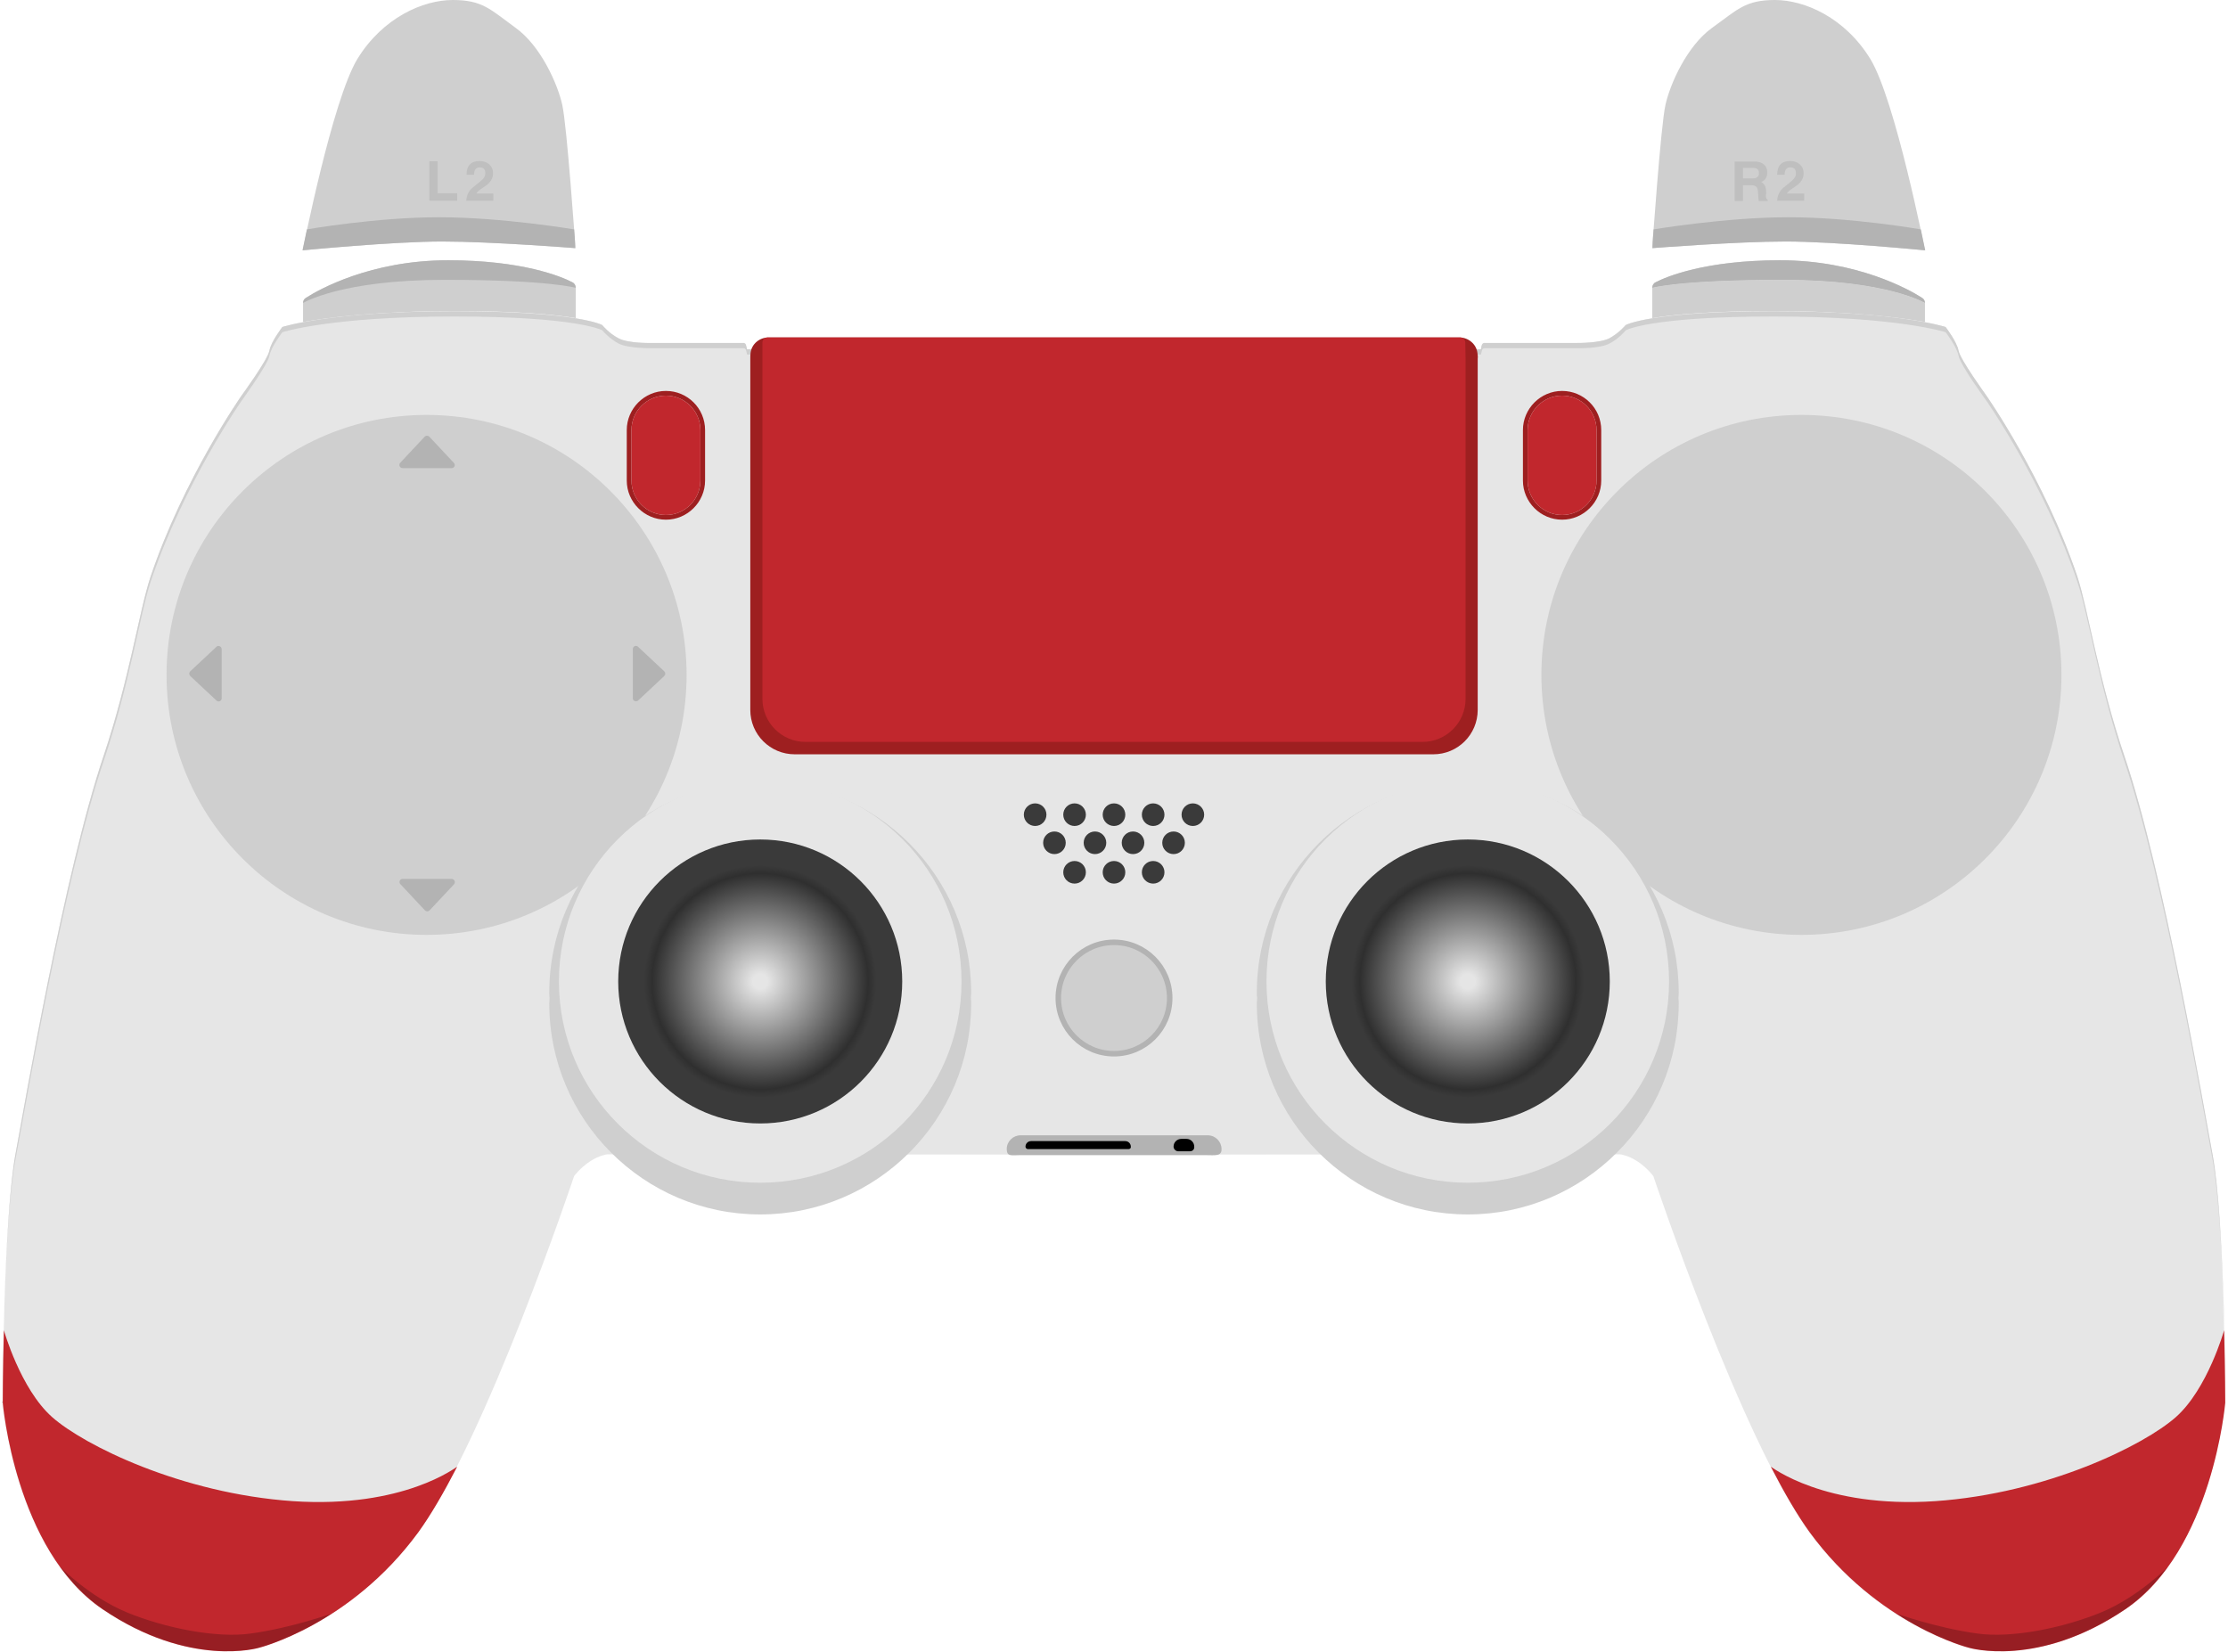
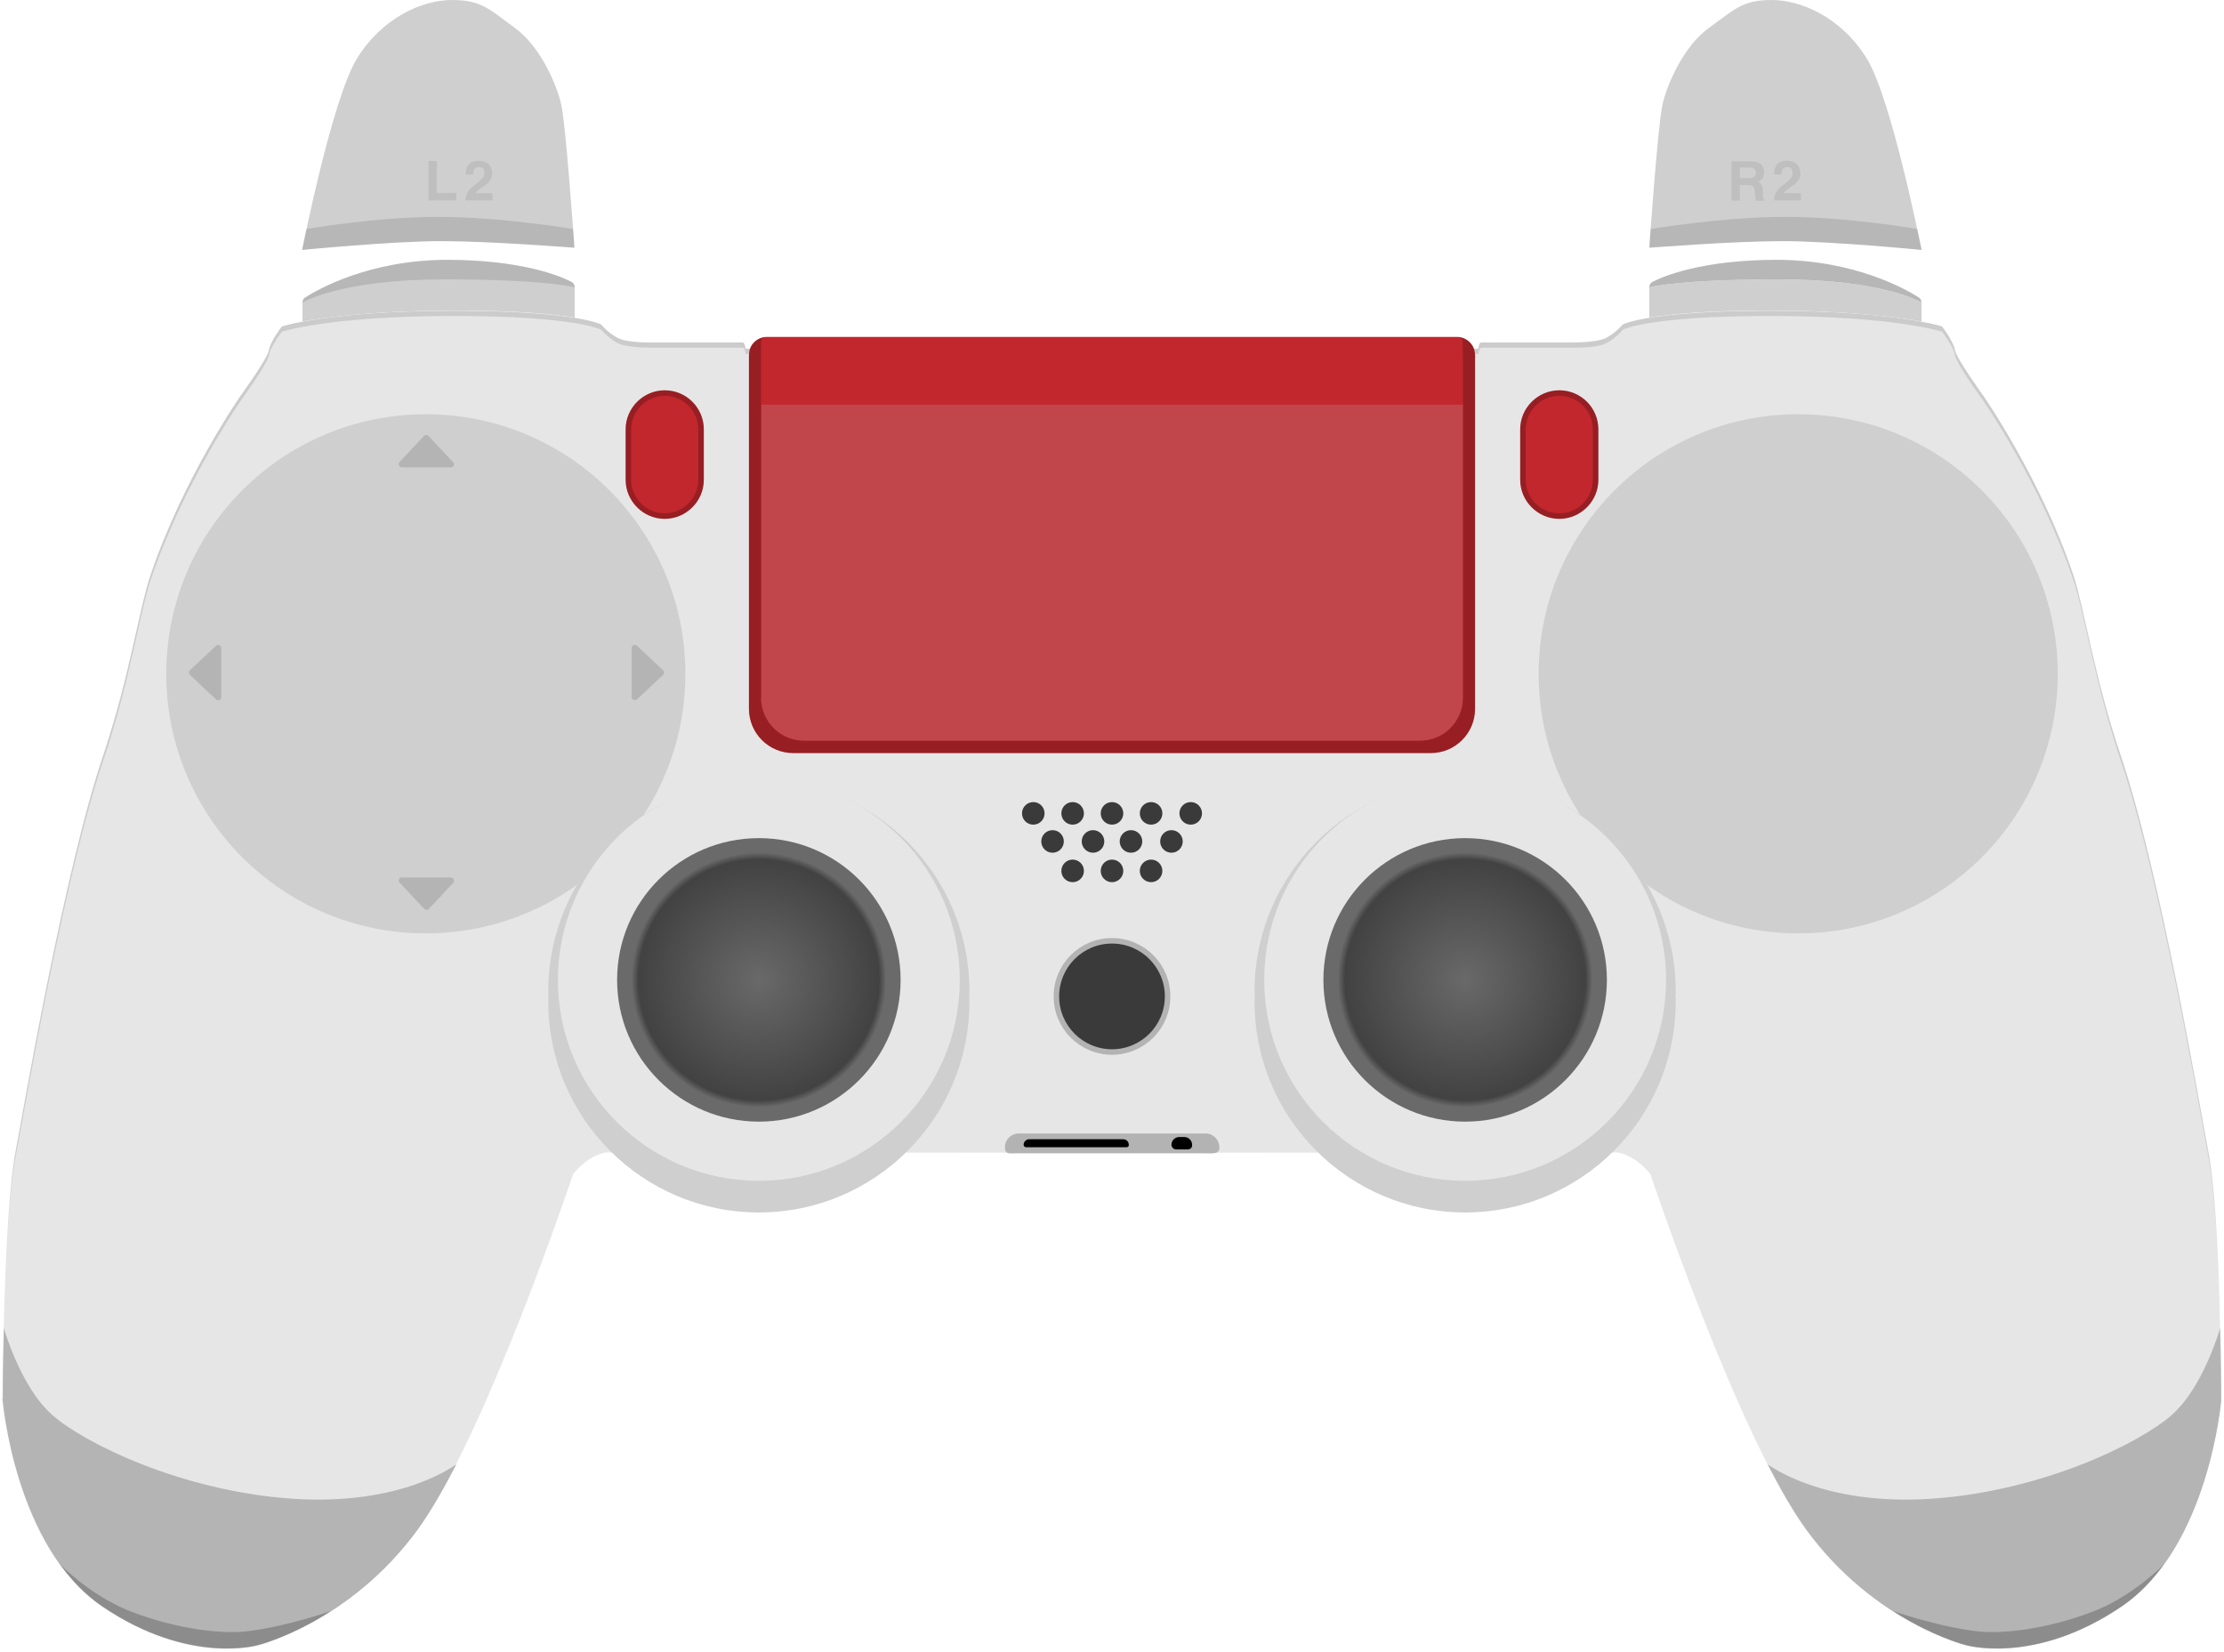
- <svg xmlns="http://www.w3.org/2000/svg" width="808" height="599" viewBox="0 0 808 599" fill="none">
-   <g id="base 1">
-     <g id="Group">
-       <path id="Vector" d="M802.3 418.7C799.4 403.2 784.6 316.2 770.3 274.1C760.9 246.4 757.2 221.1 753.3 209.2C741.3 173.5 720.3 143.5 720.3 143.5C720.3 143.5 710.8 130.4 710.2 127.2C709.6 123.9 705.5 118.6 705.5 118.6C705.5 118.6 688.1 112.9 643.2 112.9C598.3 112.9 589.5 117.9 589.5 117.9C589.5 117.9 587.1 120.8 583.6 122.7C580.1 124.5 571.9 124.4 571.9 124.4H538.5C538.5 124.4 537.9 124.3 537.6 124.7C537.2 125.1 537 126.7 537 126.7H404H270.9C270.9 126.7 270.6 125 270.3 124.7C269.9 124.3 269.4 124.4 269.4 124.4H236C236 124.4 227.8 124.6 224.3 122.7C220.8 120.9 218.4 117.9 218.4 117.9C218.4 117.9 209.6 112.9 164.7 112.9C119.9 112.9 102.4 118.6 102.4 118.6C102.4 118.6 98.3 123.9 97.7 127.2C97.1 130.5 87.6 143.5 87.6 143.5C87.6 143.5 66.6 173.5 54.6 209.2C50.6 221.1 46.9 246.4 37.6 274.1C23.3 316.2 8.5 403.2 5.6 418.7C1.3 441.9 0.9 508.8 0.9 508.8C0.9 508.8 5.4 562.2 37.1 583.7C68.8 605.2 93.8 597.7 93.8 597.7C93.8 597.7 126.9 589.5 151.6 555.8C176.3 522.1 208.2 426.6 208.2 426.6C208.2 426.6 210.4 423.6 213.9 421.3C217.4 419 220.2 418.7 220.2 418.7L403.9 418.8L587.6 418.7C587.6 418.7 590.4 419 593.9 421.3C597.4 423.6 599.6 426.6 599.6 426.6C599.6 426.6 631.5 522 656.2 555.8C680.9 589.6 714 597.7 714 597.7C714 597.7 739 605.2 770.7 583.7C802.4 562.2 806.9 508.8 806.9 508.8C806.9 508.8 806.7 441.8 802.3 418.7Z" fill="#E6E6E6" />
-       <path id="Vector_2" d="M37.6 276C47 248.3 50.7 223 54.6 211.1C66.6 175.4 87.6 145.4 87.6 145.4C87.6 145.4 97.1 132.3 97.7 129.1C98.3 125.8 102.4 120.5 102.4 120.5C102.4 120.5 119.8 114.8 164.7 114.8C209.5 114.8 218.4 119.8 218.4 119.8C218.4 119.8 220.8 122.7 224.3 124.6C227.8 126.4 236 126.3 236 126.3H269.4C269.4 126.3 270 126.2 270.3 126.6C270.7 127 270.9 128.6 270.9 128.6H404H537.1C537.1 128.6 537.4 126.9 537.7 126.6C538.1 126.2 538.6 126.3 538.6 126.3H572C572 126.3 580.2 126.5 583.7 124.6C587.2 122.8 589.6 119.8 589.6 119.8C589.6 119.8 598.4 114.8 643.3 114.8C688.2 114.8 705.6 120.5 705.6 120.5C705.6 120.5 709.7 125.8 710.3 129.1C710.9 132.4 720.4 145.4 720.4 145.4C720.4 145.4 741.4 175.4 753.4 211.1C757.4 223 761.1 248.3 770.4 276C784.7 318.1 799.5 405.1 802.4 420.6C806.3 441.5 807 497.9 807.1 508.9C807.1 508.8 807.1 508.8 807.1 508.8C807.1 508.8 806.8 441.9 802.4 418.7C799.5 403.2 784.7 316.2 770.4 274.1C761 246.4 757.3 221.1 753.4 209.2C741.4 173.5 720.4 143.5 720.4 143.5C720.4 143.5 710.9 130.4 710.3 127.2C709.7 123.9 705.6 118.6 705.6 118.6C705.6 118.6 688.2 112.9 643.3 112.9C598.4 112.9 589.6 117.9 589.6 117.9C589.6 117.9 587.2 120.8 583.7 122.7C580.2 124.5 572 124.4 572 124.4H538.6C538.6 124.4 538 124.3 537.7 124.7C537.3 125.1 537.1 126.7 537.1 126.7H404H270.9C270.9 126.7 270.6 125 270.3 124.7C269.9 124.3 269.4 124.4 269.4 124.4H236C236 124.4 227.8 124.6 224.3 122.7C220.8 120.9 218.4 117.9 218.4 117.9C218.4 117.9 209.6 112.9 164.7 112.9C119.9 112.9 102.4 118.6 102.4 118.6C102.4 118.6 98.3 123.9 97.7 127.2C97.1 130.5 87.6 143.5 87.6 143.5C87.6 143.5 66.6 173.5 54.6 209.2C50.6 221.1 46.9 246.4 37.6 274.1C23.3 316.2 8.5 403.2 5.6 418.7C1.3 441.9 0.9 508.8 0.9 508.8V508.9C1 498 1.6 441.5 5.6 420.6C8.6 405.2 23.3 318.1 37.6 276Z" fill="#CFCFCF" />
-       <g id="Group_2">
-         <path id="Vector_3" d="M653.3 339.1C705.38 339.1 747.6 296.88 747.6 244.8C747.6 192.72 705.38 150.5 653.3 150.5C601.22 150.5 559 192.72 559 244.8C559 296.88 601.22 339.1 653.3 339.1Z" fill="#CFCFCF" />
-       </g>
-       <g id="Group_3">
-         <path id="Vector_4" d="M154.7 339.1C206.78 339.1 249 296.88 249 244.8C249 192.72 206.78 150.5 154.7 150.5C102.62 150.5 60.4 192.72 60.4 244.8C60.4 296.88 102.62 339.1 154.7 339.1Z" fill="#CFCFCF" />
-         <g id="Group_4">
-           <path id="Vector_5" d="M231.4 254.1L240.9 245.2C241.4 244.7 241.4 244 240.9 243.5L231.4 234.6C230.7 233.9 229.5 234.4 229.5 235.4V244.3V253.2C229.4 254.2 230.6 254.7 231.4 254.1Z" fill="#B3B3B3" />
-           <path id="Vector_6" d="M146 169.8H154.9H163.8C164.8 169.8 165.3 168.6 164.6 167.9L155.7 158.4C155.2 157.9 154.5 157.9 154 158.4L145.1 167.9C144.5 168.6 145 169.8 146 169.8Z" fill="#B3B3B3" />
-           <path id="Vector_7" d="M78.5 234.6L69 243.5C68.5 244 68.5 244.7 69 245.2L78.5 254.1C79.2 254.8 80.4 254.3 80.4 253.3V244.4V235.5C80.4 234.5 79.2 233.9 78.5 234.6Z" fill="#B3B3B3" />
-           <path id="Vector_8" d="M163.8 318.8H154.9H146C145 318.8 144.5 320 145.2 320.7L154.1 330.2C154.6 330.7 155.3 330.7 155.8 330.2L164.7 320.7C165.3 320 164.8 318.8 163.8 318.8Z" fill="#B3B3B3" />
-         </g>
-       </g>
-       <g id="Group_5">
-         <path id="Vector_9" d="M352.2 360C352.2 317.8 317.9 283.5 275.7 283.5C233.5 283.5 199.2 317.8 199.2 360C199.2 360.7 199.2 361.3 199.3 362C199.3 362.7 199.2 363.3 199.2 364C199.2 406.2 233.5 440.5 275.7 440.5C317.9 440.5 352.2 406.2 352.2 364C352.2 363.3 352.2 362.7 352.1 362C352.1 361.3 352.2 360.6 352.2 360Z" fill="#CFCFCF" />
-         <path id="Vector_10" d="M275.7 429C316.017 429 348.7 396.317 348.7 356C348.7 315.683 316.017 283 275.7 283C235.383 283 202.7 315.683 202.7 356C202.7 396.317 235.383 429 275.7 429Z" fill="#E6E6E6" />
-         <path id="Vector_11" d="M275.7 407.5C304.143 407.5 327.2 384.443 327.2 356C327.2 327.557 304.143 304.5 275.7 304.5C247.257 304.5 224.2 327.557 224.2 356C224.2 384.443 247.257 407.5 275.7 407.5Z" fill="url(#paint0_radial)" />
-       </g>
-       <g id="Group_6">
-         <path id="Vector_12" d="M608.8 360C608.8 317.8 574.5 283.5 532.3 283.5C490.1 283.5 455.8 317.8 455.8 360C455.8 360.7 455.8 361.3 455.9 362C455.9 362.7 455.8 363.3 455.8 364C455.8 406.2 490.1 440.5 532.3 440.5C574.5 440.5 608.8 406.2 608.8 364C608.8 363.3 608.8 362.7 608.7 362C608.8 361.3 608.8 360.6 608.8 360Z" fill="#CFCFCF" />
-         <path id="Vector_13" d="M532.3 429C572.617 429 605.3 396.317 605.3 356C605.3 315.683 572.617 283 532.3 283C491.983 283 459.3 315.683 459.3 356C459.3 396.317 491.983 429 532.3 429Z" fill="#E6E6E6" />
-         <path id="Vector_14" d="M532.3 407.5C560.743 407.5 583.8 384.443 583.8 356C583.8 327.557 560.743 304.5 532.3 304.5C503.857 304.5 480.8 327.557 480.8 356C480.8 384.443 503.857 407.5 532.3 407.5Z" fill="url(#paint1_radial)" />
-       </g>
-       <g id="BUMPERS">
-         <g id="RIGHT BUMPER">
-           <g id="Vector_15">
-             <path d="M698.1 109.9C698.1 109.1 697.7 108.4 697 108C692.5 105.1 673.6 94.4 645.5 94.4C618.6 94.4 604.4 100.3 600.4 102.4C599.6 102.8 599.2 103.6 599.2 104.4C599.2 104.4 609 101.5 646.7 101.5C684.4 101.5 698.1 109.9 698.1 109.9Z" fill="#CFCFCF" />
-             <path d="M698.1 116.8L698.1 109.9C698.1 109.9 684.4 101.5 646.7 101.5C608.9 101.5 599.2 104.4 599.2 104.4V115.4C606.9 114.1 620.4 112.8 643.3 112.8C671.8 112.9 689.2 115.2 698.1 116.8Z" fill="#CFCFCF" />
-           </g>
-           <path id="Shadow" d="M698.1 109.9C698.1 109.1 697.7 108.4 697 108C692.5 105.1 673.6 94.4 645.5 94.4C618.6 94.4 604.4 100.3 600.4 102.4C599.6 102.8 599.2 103.6 599.2 104.4C599.2 104.4 609 101.5 646.7 101.5C684.4 101.5 698.1 109.9 698.1 109.9Z" fill="#B3B3B3" />
-         </g>
-         <g id="LEFT BUMPER">
-           <path id="Vector_16" d="M109.9 109.9C109.9 109.9 109.9 109.9 109.9 109.9V116.8C118.8 115.2 136.2 112.9 164.7 112.8C187.6 112.8 201.1 114.1 208.8 115.4L208.8 104.4C208.8 103.6 208.4 102.8 207.6 102.4C203.6 100.3 189.4 94.4 162.5 94.4C134.4 94.4 115.5 105.1 111 108C110.3 108.4 109.9 109.1 109.9 109.9Z" fill="#CFCFCF" />
-           <path id="Shadow_2" d="M109.9 109.9C109.9 109.1 110.3 108.4 111 108C115.5 105.1 134.4 94.4 162.5 94.4C189.4 94.4 203.6 100.3 207.6 102.4C208.4 102.8 208.8 103.6 208.8 104.4C208.8 104.4 199 101.5 161.3 101.5C123.6 101.5 109.9 109.9 109.9 109.9Z" fill="#B3B3B3" />
-         </g>
-       </g>
-       <g id="Mic Holes">
-         <path id="Vector_17" d="M404 320.5C406.264 320.5 408.1 318.664 408.1 316.4C408.1 314.136 406.264 312.3 404 312.3C401.736 312.3 399.9 314.136 399.9 316.4C399.9 318.664 401.736 320.5 404 320.5Z" fill="#3A3A3A" />
-         <path id="Vector_18" d="M404 299.6C406.264 299.6 408.1 297.764 408.1 295.5C408.1 293.236 406.264 291.4 404 291.4C401.736 291.4 399.9 293.236 399.9 295.5C399.9 297.764 401.736 299.6 404 299.6Z" fill="#3A3A3A" />
-         <path id="Vector_19" d="M397.1 309.8C399.364 309.8 401.2 307.964 401.2 305.7C401.2 303.436 399.364 301.6 397.1 301.6C394.836 301.6 393 303.436 393 305.7C393 307.964 394.836 309.8 397.1 309.8Z" fill="#3A3A3A" />
-         <path id="Vector_20" d="M382.4 309.8C384.664 309.8 386.5 307.964 386.5 305.7C386.5 303.436 384.664 301.6 382.4 301.6C380.136 301.6 378.3 303.436 378.3 305.7C378.3 307.964 380.136 309.8 382.4 309.8Z" fill="#3A3A3A" />
-         <path id="Vector_21" d="M389.7 320.5C391.964 320.5 393.8 318.664 393.8 316.4C393.8 314.136 391.964 312.3 389.7 312.3C387.436 312.3 385.6 314.136 385.6 316.4C385.6 318.664 387.436 320.5 389.7 320.5Z" fill="#3A3A3A" />
-         <path id="Vector_22" d="M389.7 299.6C391.964 299.6 393.8 297.764 393.8 295.5C393.8 293.236 391.964 291.4 389.7 291.4C387.436 291.4 385.6 293.236 385.6 295.5C385.6 297.764 387.436 299.6 389.7 299.6Z" fill="#3A3A3A" />
-         <path id="Vector_23" d="M375.4 299.6C377.664 299.6 379.5 297.764 379.5 295.5C379.5 293.236 377.664 291.4 375.4 291.4C373.136 291.4 371.3 293.236 371.3 295.5C371.3 297.764 373.136 299.6 375.4 299.6Z" fill="#3A3A3A" />
-         <path id="Vector_24" d="M410.9 309.8C413.164 309.8 415 307.964 415 305.7C415 303.436 413.164 301.6 410.9 301.6C408.636 301.6 406.8 303.436 406.8 305.7C406.8 307.964 408.636 309.8 410.9 309.8Z" fill="#3A3A3A" />
-         <path id="Vector_25" d="M425.6 309.8C427.864 309.8 429.7 307.964 429.7 305.7C429.7 303.436 427.864 301.6 425.6 301.6C423.336 301.6 421.5 303.436 421.5 305.7C421.5 307.964 423.336 309.8 425.6 309.8Z" fill="#3A3A3A" />
-         <path id="Vector_26" d="M418.2 320.5C420.464 320.5 422.3 318.664 422.3 316.4C422.3 314.136 420.464 312.3 418.2 312.3C415.936 312.3 414.1 314.136 414.1 316.4C414.1 318.664 415.936 320.5 418.2 320.5Z" fill="#3A3A3A" />
-         <path id="Vector_27" d="M418.2 299.6C420.464 299.6 422.3 297.764 422.3 295.5C422.3 293.236 420.464 291.4 418.2 291.4C415.936 291.4 414.1 293.236 414.1 295.5C414.1 297.764 415.936 299.6 418.2 299.6Z" fill="#3A3A3A" />
-         <path id="Vector_28" d="M432.6 299.6C434.864 299.6 436.7 297.764 436.7 295.5C436.7 293.236 434.864 291.4 432.6 291.4C430.336 291.4 428.5 293.236 428.5 295.5C428.5 297.764 430.336 299.6 432.6 299.6Z" fill="#3A3A3A" />
-       </g>
-       <g id="Group_7">
-         <path id="Vector_29" d="M404 382.2C415.156 382.2 424.2 373.156 424.2 362C424.2 350.844 415.156 341.8 404 341.8C392.844 341.8 383.8 350.844 383.8 362C383.8 373.156 392.844 382.2 404 382.2Z" fill="#CFCFCF" stroke="#B3B3B3" stroke-width="2" stroke-miterlimit="10" />
-       </g>
-       <g id="Group_8">
-         <g id="Group_9">
-           <path id="Vector_30" d="M106.2 544.5C65.7 541.7 30.4 524.2 18.9 514C7.4 503.8 1.4 482.5 1.4 482.5C1 497.5 1 508.8 1 508.8C1 508.8 5.5 562.2 37.2 583.7C68.9 605.2 93.9 597.7 93.9 597.7C93.9 597.7 127 589.5 151.7 555.8C156.2 549.6 161 541.3 165.8 532C165.7 531.9 146.6 547.2 106.2 544.5Z" fill="#C1272D" />
-           <path id="Vector_31" opacity="0.22" d="M91 592.5C78.5 594.3 59.7 590.5 45.9 584.8C32.3 579.1 21.9 568.4 21.9 568.4C26.1 574.2 31.2 579.5 37.2 583.6C68.9 605.1 93.9 597.6 93.9 597.6C93.9 597.6 105.6 594.7 120.2 585.3C120.2 585.3 105.6 590.5 91 592.5Z" fill="black" />
-         </g>
-         <g id="Group_10">
-           <path id="Vector_32" d="M701.8 544.5C742.3 541.7 777.6 524.2 789.1 514C800.6 503.8 806.6 482.5 806.6 482.5C807 497.5 807 508.8 807 508.8C807 508.8 802.5 562.2 770.8 583.7C739.1 605.2 714.1 597.7 714.1 597.7C714.1 597.7 681 589.5 656.3 555.8C651.8 549.6 647 541.3 642.2 532C642.3 531.9 661.4 547.2 701.8 544.5Z" fill="#C1272D" />
-           <path id="Vector_33" opacity="0.22" d="M717 592.5C729.5 594.3 748.3 590.5 762.1 584.8C775.7 579.1 786.1 568.4 786.1 568.4C781.9 574.2 776.8 579.5 770.8 583.6C739.1 605.1 714.1 597.6 714.1 597.6C714.1 597.6 702.4 594.7 687.8 585.3C687.8 585.3 702.4 590.5 717 592.5Z" fill="black" />
-         </g>
-         <g id="Group_11">
-           <g id="Group_12">
-             <path id="Vector_34" d="M241.5 143.5C248.4 143.5 254 149.1 254 156V174.3C254 181.2 248.4 186.8 241.5 186.8C234.6 186.8 229 181.2 229 174.3V156C229 149.1 234.6 143.5 241.5 143.5ZM241.5 141.8C233.7 141.8 227.3 148.2 227.3 156V174.3C227.3 182.1 233.7 188.5 241.5 188.5C249.3 188.5 255.7 182.1 255.7 174.3V156C255.7 148.1 249.3 141.8 241.5 141.8Z" fill="#9E1F20" />
-             <path id="Vector_35" d="M241.5 143.5C234.6 143.5 229 149.1 229 156V174.3C229 181.2 234.6 186.8 241.5 186.8C248.4 186.8 254 181.2 254 174.3V156C254 149.1 248.4 143.5 241.5 143.5Z" fill="#C1272D" />
-           </g>
-         </g>
-         <g id="Group_13">
-           <g id="Group_14">
-             <path id="Vector_36" d="M566.5 143.5C573.4 143.5 579 149.1 579 156V174.3C579 181.2 573.4 186.8 566.5 186.8C559.6 186.8 554 181.2 554 174.3V156C554 149.1 559.6 143.5 566.5 143.5ZM566.5 141.8C558.7 141.8 552.3 148.2 552.3 156V174.3C552.3 182.1 558.7 188.5 566.5 188.5C574.3 188.5 580.7 182.1 580.7 174.3V156C580.7 148.1 574.3 141.8 566.5 141.8Z" fill="#9E1F20" />
-             <path id="Vector_37" d="M566.5 143.5C559.6 143.5 554 149.1 554 156V174.3C554 181.2 559.6 186.8 566.5 186.8C573.4 186.8 579 181.2 579 174.3V156C579 149.1 573.4 143.5 566.5 143.5Z" fill="#C1272D" />
-           </g>
-         </g>
-       </g>
-       <g id="Ports">
-         <path id="Vector_38" d="M437.6 419H369.7C366.9 419 365.1 419.6 365.1 416.8C365.1 414 367.4 411.8 370.1 411.8H438C440.8 411.8 443 414.1 443 416.8C443.1 419.5 440.4 419 437.6 419Z" fill="#B3B3B3" />
-         <path id="Vector_39" d="M409.3 416.8H372.8C372.3 416.8 371.9 416.4 371.9 415.9C371.9 414.8 372.8 413.9 373.9 413.9H408.1C409.2 413.9 410.1 414.8 410.1 415.9C410.2 416.4 409.8 416.8 409.3 416.8Z" fill="black" />
-         <path id="Vector_40" d="M431.5 417.6H427.3C426.4 417.6 425.6 416.8 425.6 415.9C425.6 414.3 426.9 413.1 428.4 413.1H430.3C431.9 413.1 433.1 414.4 433.1 415.9C433.2 416.9 432.5 417.6 431.5 417.6Z" fill="black" />
-       </g>
-       <g id="Touchpad">
-         <path id="Vector_41" d="M535.8 128C535.4 124.8 532.5 122.4 529.3 122.4H404H278.7C275.5 122.4 272.6 124.7 272.2 128C272.1 128.7 272.1 129.4 272.1 130.1V257.5C272.1 266.4 279.3 273.6 288.2 273.6H404H519.8C528.7 273.6 535.9 266.4 535.9 257.5V130.1C536 129.4 535.9 128.7 535.8 128Z" fill="#9E1F20" />
-         <g id="Group_15">
-           <path id="Vector_42" d="M531.4 124.3C531.4 123.3 530.6 122.4 529.5 122.4H404H278.4C277.4 122.4 276.5 123.2 276.5 124.3V130.3V253.5C276.5 262.1 283.5 269.1 292.1 269.1H404H515.9C524.5 269.1 531.5 262.1 531.5 253.5V130.4L531.4 124.3Z" fill="#C1272D" />
-         </g>
+ <svg xmlns="http://www.w3.org/2000/svg" width="808" height="600" viewBox="0 0 808 600" fill="none">
+   <g id="Body">
+     <path id="Body_2" d="M802.3 418.7C799.4 403.2 784.6 316.2 770.3 274.1C760.9 246.4 757.2 221.1 753.3 209.2C741.3 173.5 720.3 143.5 720.3 143.5C720.3 143.5 710.8 130.4 710.2 127.2C709.6 123.9 705.5 118.6 705.5 118.6C705.5 118.6 688.1 112.9 643.2 112.9C598.3 112.9 589.5 117.9 589.5 117.9C589.5 117.9 587.1 120.8 583.6 122.7C580.1 124.5 571.9 124.4 571.9 124.4H538.5C538.5 124.4 537.9 124.3 537.6 124.7C537.2 125.1 537 126.7 537 126.7H404H270.9C270.9 126.7 270.6 125 270.3 124.7C269.9 124.3 269.4 124.4 269.4 124.4H236C236 124.4 227.8 124.6 224.3 122.7C220.8 120.9 218.4 117.9 218.4 117.9C218.4 117.9 209.6 112.9 164.7 112.9C119.9 112.9 102.4 118.6 102.4 118.6C102.4 118.6 98.3 123.9 97.7 127.2C97.1 130.5 87.6 143.5 87.6 143.5C87.6 143.5 66.6 173.5 54.6 209.2C50.6 221.1 46.9 246.4 37.6 274.1C23.3 316.2 8.5 403.2 5.6 418.7C1.3 441.9 0.9 508.8 0.9 508.8C0.9 508.8 5.4 562.2 37.1 583.7C68.8 605.2 93.8 597.7 93.8 597.7C93.8 597.7 126.9 589.5 151.6 555.8C176.3 522.1 208.2 426.6 208.2 426.6C208.2 426.6 210.4 423.6 213.9 421.3C217.4 419 220.2 418.7 220.2 418.7L403.9 418.8L587.6 418.7C587.6 418.7 590.4 419 593.9 421.3C597.4 423.6 599.6 426.6 599.6 426.6C599.6 426.6 631.5 522 656.2 555.8C680.9 589.6 714 597.7 714 597.7C714 597.7 739 605.2 770.7 583.7C802.4 562.2 806.9 508.8 806.9 508.8C806.9 508.8 806.7 441.8 802.3 418.7Z" fill="#E6E6E6" />
+     <path id="Body Shadow" opacity="0.12" d="M37.6 276C47 248.3 50.7 223 54.6 211.1C66.6 175.4 87.6 145.4 87.6 145.4C87.6 145.4 97.1 132.3 97.7 129.1C98.3 125.8 102.4 120.5 102.4 120.5C102.4 120.5 119.8 114.8 164.7 114.8C209.5 114.8 218.4 119.8 218.4 119.8C218.4 119.8 220.8 122.7 224.3 124.6C227.8 126.4 236 126.3 236 126.3H269.4C269.4 126.3 270 126.2 270.3 126.6C270.7 127 270.9 128.6 270.9 128.6H404H537.1C537.1 128.6 537.4 126.9 537.7 126.6C538.1 126.2 538.6 126.3 538.6 126.3H572C572 126.3 580.2 126.5 583.7 124.6C587.2 122.8 589.6 119.8 589.6 119.8C589.6 119.8 598.4 114.8 643.3 114.8C688.2 114.8 705.6 120.5 705.6 120.5C705.6 120.5 709.7 125.8 710.3 129.1C710.9 132.4 720.4 145.4 720.4 145.4C720.4 145.4 741.4 175.4 753.4 211.1C757.4 223 761.1 248.3 770.4 276C784.7 318.1 799.5 405.1 802.4 420.6C806.3 441.5 807 497.9 807.1 508.9C807.1 508.8 807.1 508.8 807.1 508.8C807.1 508.8 806.8 441.9 802.4 418.7C799.5 403.2 784.7 316.2 770.4 274.1C761 246.4 757.3 221.1 753.4 209.2C741.4 173.5 720.4 143.5 720.4 143.5C720.4 143.5 710.9 130.4 710.3 127.2C709.7 123.9 705.6 118.6 705.6 118.6C705.6 118.6 688.2 112.9 643.3 112.9C598.4 112.9 589.6 117.9 589.6 117.9C589.6 117.9 587.2 120.8 583.7 122.7C580.2 124.5 572 124.4 572 124.4H538.6C538.6 124.4 538 124.3 537.7 124.7C537.3 125.1 537.1 126.7 537.1 126.7H404H270.9C270.9 126.7 270.6 125 270.3 124.7C269.9 124.3 269.4 124.4 269.4 124.4H236C236 124.4 227.8 124.6 224.3 122.7C220.8 120.9 218.4 117.9 218.4 117.9C218.4 117.9 209.6 112.9 164.7 112.9C119.9 112.9 102.4 118.6 102.4 118.6C102.4 118.6 98.3 123.9 97.7 127.2C97.1 130.5 87.6 143.5 87.6 143.5C87.6 143.5 66.6 173.5 54.6 209.2C50.6 221.1 46.9 246.4 37.6 274.1C23.3 316.2 8.5 403.2 5.6 418.7C1.3 441.9 0.9 508.8 0.9 508.8V508.9C1 498 1.6 441.5 5.6 420.6C8.6 405.2 23.3 318.1 37.6 276Z" fill="black" />
+     <g id="Ports">
+       <path id="Vector" d="M437.6 419H369.7C366.9 419 365.1 419.6 365.1 416.8C365.1 414 367.4 411.8 370.1 411.8H438C440.8 411.8 443 414.1 443 416.8C443.1 419.5 440.4 419 437.6 419Z" fill="#B3B3B3" />
+       <path id="Vector_2" d="M409.3 416.8H372.8C372.3 416.8 371.9 416.4 371.9 415.9C371.9 414.8 372.8 413.9 373.9 413.9H408.1C409.2 413.9 410.1 414.8 410.1 415.9C410.2 416.4 409.8 416.8 409.3 416.8Z" fill="black" />
+       <path id="Vector_3" d="M431.5 417.6H427.3C426.4 417.6 425.6 416.8 425.6 415.9C425.6 414.3 426.9 413.1 428.4 413.1H430.3C431.9 413.1 433.1 414.4 433.1 415.9C433.2 416.9 432.5 417.6 431.5 417.6Z" fill="black" />
+     </g>
+     <g id="Mic Holes">
+       <path id="Vector_4" d="M404 320.5C406.264 320.5 408.1 318.664 408.1 316.4C408.1 314.136 406.264 312.3 404 312.3C401.736 312.3 399.9 314.136 399.9 316.4C399.9 318.664 401.736 320.5 404 320.5Z" fill="#3A3A3A" />
+       <path id="Vector_5" d="M404 299.6C406.264 299.6 408.1 297.764 408.1 295.5C408.1 293.236 406.264 291.4 404 291.4C401.736 291.4 399.9 293.236 399.9 295.5C399.9 297.764 401.736 299.6 404 299.6Z" fill="#3A3A3A" />
+       <path id="Vector_6" d="M397.1 309.8C399.364 309.8 401.2 307.964 401.2 305.7C401.2 303.436 399.364 301.6 397.1 301.6C394.836 301.6 393 303.436 393 305.7C393 307.964 394.836 309.8 397.1 309.8Z" fill="#3A3A3A" />
+       <path id="Vector_7" d="M382.4 309.8C384.664 309.8 386.5 307.964 386.5 305.7C386.5 303.436 384.664 301.6 382.4 301.6C380.136 301.6 378.3 303.436 378.3 305.7C378.3 307.964 380.136 309.8 382.4 309.8Z" fill="#3A3A3A" />
+       <path id="Vector_8" d="M389.7 320.5C391.964 320.5 393.8 318.664 393.8 316.4C393.8 314.136 391.964 312.3 389.7 312.3C387.436 312.3 385.6 314.136 385.6 316.4C385.6 318.664 387.436 320.5 389.7 320.5Z" fill="#3A3A3A" />
+       <path id="Vector_9" d="M389.7 299.6C391.964 299.6 393.8 297.764 393.8 295.5C393.8 293.236 391.964 291.4 389.7 291.4C387.436 291.4 385.6 293.236 385.6 295.5C385.6 297.764 387.436 299.6 389.7 299.6Z" fill="#3A3A3A" />
+       <path id="Vector_10" d="M375.4 299.6C377.664 299.6 379.5 297.764 379.5 295.5C379.5 293.236 377.664 291.4 375.4 291.4C373.136 291.4 371.3 293.236 371.3 295.5C371.3 297.764 373.136 299.6 375.4 299.6Z" fill="#3A3A3A" />
+       <path id="Vector_11" d="M410.9 309.8C413.164 309.8 415 307.964 415 305.7C415 303.436 413.164 301.6 410.9 301.6C408.636 301.6 406.8 303.436 406.8 305.7C406.8 307.964 408.636 309.8 410.9 309.8Z" fill="#3A3A3A" />
+       <path id="Vector_12" d="M425.6 309.8C427.864 309.8 429.7 307.964 429.7 305.7C429.7 303.436 427.864 301.6 425.6 301.6C423.336 301.6 421.5 303.436 421.5 305.7C421.5 307.964 423.336 309.8 425.6 309.8Z" fill="#3A3A3A" />
+       <path id="Vector_13" d="M418.2 320.5C420.464 320.5 422.3 318.664 422.3 316.4C422.3 314.136 420.464 312.3 418.2 312.3C415.936 312.3 414.1 314.136 414.1 316.4C414.1 318.664 415.936 320.5 418.2 320.5Z" fill="#3A3A3A" />
+       <path id="Vector_14" d="M418.2 299.6C420.464 299.6 422.3 297.764 422.3 295.5C422.3 293.236 420.464 291.4 418.2 291.4C415.936 291.4 414.1 293.236 414.1 295.5C414.1 297.764 415.936 299.6 418.2 299.6Z" fill="#3A3A3A" />
+       <path id="Vector_15" d="M432.6 299.6C434.864 299.6 436.7 297.764 436.7 295.5C436.7 293.236 434.864 291.4 432.6 291.4C430.336 291.4 428.5 293.236 428.5 295.5C428.5 297.764 430.336 299.6 432.6 299.6Z" fill="#3A3A3A" />
+     </g>
+     <g id="Button Area">
+       <path id="Vector_16" d="M653.3 339.1C705.38 339.1 747.6 296.88 747.6 244.8C747.6 192.72 705.38 150.5 653.3 150.5C601.22 150.5 559 192.72 559 244.8C559 296.88 601.22 339.1 653.3 339.1Z" fill="#CFCFCF" />
+     </g>
+     <g id="DPAD">
+       <path id="Vector_17" d="M154.7 339.1C206.78 339.1 249 296.88 249 244.8C249 192.72 206.78 150.5 154.7 150.5C102.62 150.5 60.4 192.72 60.4 244.8C60.4 296.88 102.62 339.1 154.7 339.1Z" fill="#CFCFCF" />
+       <g id="Arrows" opacity="0.13">
+         <path id="Left" d="M78.5 234.6L69 243.5C68.5 244 68.5 244.7 69 245.2L78.5 254.1C79.2 254.8 80.4 254.3 80.4 253.3V244.4V235.5C80.4 234.5 79.2 233.9 78.5 234.6Z" fill="black" />
+         <path id="Down" d="M163.8 318.8H154.9H146C145 318.8 144.5 320 145.2 320.7L154.1 330.2C154.6 330.7 155.3 330.7 155.8 330.2L164.7 320.7C165.3 320 164.8 318.8 163.8 318.8Z" fill="black" />
+         <path id="Right" d="M231.4 254.1L240.9 245.2C241.4 244.7 241.4 244 240.9 243.5L231.4 234.6C230.7 233.9 229.5 234.4 229.5 235.4V244.3V253.2C229.4 254.2 230.6 254.7 231.4 254.1Z" fill="black" />
+         <path id="Up" d="M146 169.8H154.9H163.8C164.8 169.8 165.3 168.6 164.6 167.9L155.7 158.4C155.2 157.9 154.5 157.9 154 158.4L145.1 167.9C144.5 168.6 145 169.8 146 169.8Z" fill="black" />
      </g>
    </g>
-     <g id="Triggers">
-       <g id="Right Trigger">
-         <path id="Vector_43" d="M698.1 90.8C698.1 90.8 665.4 87.6 647.5 87.6C629.6 87.6 599.2 90 599.2 90C599.2 90 602.3 45.3 604 38C605.6 30.7 611.7 16.7 620.9 10.1C630.1 3.5 632.9 0 643.7 0C654.5 0 669.1 6.4 678.3 21.4C687.4 36.4 698.1 90.8 698.1 90.8Z" fill="#CFCFCF" />
-         <path id="Vector_44" d="M599.7 83.2C599.7 83.2 625.8 78.8 648.7 78.8C671.5 78.8 696.6 83.2 696.6 83.2C697.6 87.9 698.2 90.8 698.2 90.8C698.2 90.8 665.5 87.6 647.6 87.6C629.7 87.6 599.3 90 599.3 90C599.3 90 599.3 87.3 599.7 83.2Z" fill="#B3B3B3" />
-         <g id="R2" opacity="0.08">
-           <path id="Vector_45" d="M649.7 65.7C647.6 67.4 646.5 68.3 646.5 68.3C645.3 69.5 644.6 71 644.5 72.8H654.3V70.2H648C648.3 69.7 649 69 650.1 68.3C651.5 67.4 652.4 66.7 652.8 66.2C653.7 65.2 654.1 64.1 654.1 62.9C654.1 61.5 653.6 60.4 652.7 59.6C651.8 58.8 650.6 58.4 649.2 58.4C646.1 58.4 644.5 60.1 644.5 63.4H647.2C647.2 61.6 647.9 60.7 649.3 60.7C650.6 60.7 651.3 61.4 651.3 62.8C651.4 63.8 650.8 64.8 649.7 65.7Z" fill="black" />
-           <path id="Vector_46" d="M632.1 67.2H635.1C636.6 67.2 637.4 67.8 637.5 69.1C637.6 70.3 637.7 71.6 637.8 72.9H641.1V72.5C640.6 72.3 640.4 71.8 640.4 71C640.4 70.8 640.4 70.6 640.5 70.2V69.5C640.5 67.8 639.9 66.6 638.7 66C640.1 65.5 640.9 64.4 640.9 62.6C640.9 61.3 640.5 60.3 639.6 59.6C638.8 58.9 637.7 58.6 636.4 58.6H629.1V72.9H632.1V67.2ZM632.1 60.9H635.8C637.2 60.9 637.9 61.5 637.9 62.8C637.9 64.1 637.1 64.7 635.6 64.7H632.1V60.9Z" fill="black" />
-         </g>
+     <g id="Right Stick Area">
+       <path id="Vector_18" d="M608.8 360C608.8 317.8 574.5 283.5 532.3 283.5C490.1 283.5 455.8 317.8 455.8 360C455.8 360.7 455.8 361.3 455.9 362C455.9 362.7 455.8 363.3 455.8 364C455.8 406.2 490.1 440.5 532.3 440.5C574.5 440.5 608.8 406.2 608.8 364C608.8 363.3 608.8 362.7 608.7 362C608.8 361.3 608.8 360.6 608.8 360Z" fill="#CFCFCF" />
+       <path id="Vector_19" d="M532.3 429C572.617 429 605.3 396.317 605.3 356C605.3 315.683 572.617 283 532.3 283C491.983 283 459.3 315.683 459.3 356C459.3 396.317 491.983 429 532.3 429Z" fill="#E6E6E6" />
+       <path id="Vector_20" d="M532.3 407.5C560.743 407.5 583.8 384.443 583.8 356C583.8 327.557 560.743 304.5 532.3 304.5C503.857 304.5 480.8 327.557 480.8 356C480.8 384.443 503.857 407.5 532.3 407.5Z" fill="url(#radial)" />
+     </g>
+     <g id="Left Stick Area">
+       <path id="Vector_21" d="M352.2 360C352.2 317.8 317.9 283.5 275.7 283.5C233.5 283.5 199.2 317.8 199.2 360C199.2 360.7 199.2 361.3 199.3 362C199.3 362.7 199.2 363.3 199.2 364C199.2 406.2 233.5 440.5 275.7 440.5C317.9 440.5 352.2 406.2 352.2 364C352.2 363.3 352.2 362.7 352.1 362C352.1 361.3 352.2 360.6 352.2 360Z" fill="#CFCFCF" />
+       <path id="Vector_22" d="M275.7 429C316.017 429 348.7 396.317 348.7 356C348.7 315.683 316.017 283 275.7 283C235.383 283 202.7 315.683 202.7 356C202.7 396.317 235.383 429 275.7 429Z" fill="#E6E6E6" />
+       <path id="Vector_23" d="M275.7 407.5C304.143 407.5 327.2 384.443 327.2 356C327.2 327.557 304.143 304.5 275.7 304.5C247.257 304.5 224.2 327.557 224.2 356C224.2 384.443 247.257 407.5 275.7 407.5Z" fill="url(#radial)" />
+     </g>
+     <g id="Handle Colors">
+       <g id="Right_2">
+         <path id="Vector_24" d="M701.8 544.5C742.3 541.7 777.6 524.2 789.1 514C800.6 503.8 806.6 482.5 806.6 482.5C807 497.5 807 508.8 807 508.8C807 508.8 802.5 562.2 770.8 583.7C739.1 605.2 714.1 597.7 714.1 597.7C714.1 597.7 681 589.5 656.3 555.8C651.8 549.6 647 541.3 642.2 532C642.3 531.9 661.4 547.2 701.8 544.5Z" fill="#B4B4B4" />
+         <path id="Shadow" opacity="0.22" d="M717 592.5C729.5 594.3 748.3 590.5 762.1 584.8C775.7 579.1 786.1 568.4 786.1 568.4C781.9 574.2 776.8 579.5 770.8 583.6C739.1 605.1 714.1 597.6 714.1 597.6C714.1 597.6 702.4 594.7 687.8 585.3C687.8 585.3 702.4 590.5 717 592.5Z" fill="black" />
      </g>
-       <g id="Left Trigger">
-         <path id="Vector_47" d="M109.8 90.8C109.8 90.8 142.5 87.6 160.4 87.6C178.3 87.6 208.7 90 208.7 90C208.7 90 205.6 45.3 203.9 38C202.3 30.7 196.2 16.7 187 10.1C177.8 3.4 175 0 164.2 0C153.4 0 138.8 6.4 129.6 21.4C120.5 36.4 109.8 90.8 109.8 90.8Z" fill="#CFCFCF" />
-         <path id="Vector_48" d="M208.2 83.2C208.2 83.2 182.1 78.8 159.2 78.8C136.4 78.8 111.3 83.2 111.3 83.2C110.3 87.9 109.7 90.8 109.7 90.8C109.7 90.8 142.4 87.6 160.3 87.6C178.2 87.6 208.6 90 208.6 90C208.6 90 208.6 87.3 208.2 83.2Z" fill="#B3B3B3" />
-         <g id="L2" opacity="0.08">
-           <path id="Vector_49" d="M174.3 65.7C172.2 67.4 171.1 68.3 171.1 68.3C169.9 69.5 169.2 71 169.1 72.8H178.9V70.2H172.7C173 69.7 173.7 69 174.8 68.3C176.2 67.4 177.1 66.7 177.5 66.2C178.4 65.2 178.8 64.1 178.8 62.9C178.8 61.5 178.3 60.4 177.4 59.6C176.5 58.8 175.3 58.4 173.9 58.4C170.8 58.4 169.2 60.1 169.2 63.4H171.9C171.9 61.6 172.6 60.7 174 60.7C175.3 60.7 176 61.4 176 62.8C176 63.8 175.5 64.8 174.3 65.7Z" fill="black" />
-           <path id="Vector_50" d="M165.8 70.1H158.7V58.5H155.7V72.8H165.8V70.1Z" fill="black" />
-         </g>
+       <g id="Left_2">
+         <path id="Vector_25" d="M106.2 544.5C65.7 541.7 30.4 524.2 18.9 514C7.4 503.8 1.4 482.5 1.4 482.5C1 497.5 1 508.8 1 508.8C1 508.8 5.5 562.2 37.2 583.7C68.9 605.2 93.9 597.7 93.9 597.7C93.9 597.7 127 589.5 151.7 555.8C156.2 549.6 161 541.3 165.8 532C165.7 531.9 146.6 547.2 106.2 544.5Z" fill="#B4B4B4" />
+         <path id="Shadow_2" opacity="0.22" d="M91 592.5C78.5 594.3 59.7 590.5 45.9 584.8C32.3 579.1 21.9 568.4 21.9 568.4C26.1 574.2 31.2 579.5 37.2 583.6C68.9 605.1 93.9 597.6 93.9 597.6C93.9 597.6 105.6 594.7 120.2 585.3C120.2 585.3 105.6 590.5 91 592.5Z" fill="black" />
+       </g>
+     </g>
+     <path id="Meta / PS Button" d="M404 382.2C415.156 382.2 424.2 373.156 424.2 362C424.2 350.844 415.156 341.8 404 341.8C392.844 341.8 383.8 350.844 383.8 362C383.8 373.156 392.844 382.2 404 382.2Z" fill="#3A3A3A" stroke="#B3B3B3" stroke-width="2" stroke-miterlimit="10" />
+     <g id="Select / Share">
+       <path d="M241.5 141.8C233.7 141.8 227.3 148.2 227.3 156V174.3C227.3 182.1 233.7 188.5 241.5 188.5C249.3 188.5 255.7 182.1 255.7 174.3V156C255.7 148.1 249.3 141.8 241.5 141.8Z" fill="#C1272D" />
+       <path d="M228.3 156C228.3 148.752 234.252 142.8 241.5 142.8C248.752 142.8 254.7 148.657 254.7 156V174.3C254.7 181.548 248.748 187.5 241.5 187.5C234.252 187.5 228.3 181.548 228.3 174.3V156Z" stroke="black" stroke-opacity="0.22" stroke-width="2" />
+     </g>
+     <g id="Start / Options">
+       <g id="Vector_26">
+         <path d="M566.5 141.8C558.7 141.8 552.3 148.2 552.3 156V174.3C552.3 182.1 558.7 188.5 566.5 188.5C574.3 188.5 580.7 182.1 580.7 174.3V156C580.7 148.1 574.3 141.8 566.5 141.8Z" fill="#C1272D" />
+         <path d="M553.3 156C553.3 148.752 559.252 142.8 566.5 142.8C573.752 142.8 579.7 148.657 579.7 156V174.3C579.7 181.548 573.748 187.5 566.5 187.5C559.252 187.5 553.3 181.548 553.3 174.3V156Z" stroke="black" stroke-opacity="0.22" stroke-width="2" />
+       </g>
+     </g>
+     <g id="Touchpad">
+       <path id="Base" d="M535.8 128C535.4 124.8 532.5 122.4 529.3 122.4H404H278.7C275.5 122.4 272.6 124.7 272.2 128C272.1 128.7 272.1 129.4 272.1 130.1V257.5C272.1 266.4 279.3 273.6 288.2 273.6H404H519.8C528.7 273.6 535.9 266.4 535.9 257.5V130.1C536 129.4 535.9 128.7 535.8 128Z" fill="#C1272D" />
+       <path id="Shadow_3" opacity="0.22" d="M529.75 122.416C532.767 122.628 535.419 124.951 535.8 128C535.9 128.7 536 129.4 535.9 130.1V257.5C535.9 266.4 528.7 273.6 519.8 273.6H288.2C279.3 273.6 272.1 266.4 272.1 257.5V130.1C272.1 129.4 272.1 128.7 272.2 128C272.573 124.92 275.124 122.712 278.063 122.43C277.207 122.586 276.5 123.325 276.5 124.3V253.5C276.5 262.1 283.5 269.1 292.1 269.1H515.9C524.5 269.1 531.5 262.1 531.5 253.5V130.4L531.4 124.3C531.4 123.377 530.719 122.54 529.75 122.416Z" fill="black" />
+       <path id="Texture Area" opacity="0.2" d="M276.5 253.5C276.5 262.1 283.5 269.1 292.1 269.1H404H515.9C524.5 269.1 531.5 262.1 531.5 253.5V147H276.6V253.5H276.5Z" fill="#C4C4C4" />
+     </g>
+   </g>
+   <g id="BUMPERS">
+     <g id="RIGHT BUMPER">
+       <g id="Vector_27">
+         <path d="M698.1 109.9C698.1 109.1 697.7 108.4 697 108C692.5 105.1 673.6 94.4 645.5 94.4C618.6 94.4 604.4 100.3 600.4 102.4C599.6 102.8 599.2 103.6 599.2 104.4C599.2 104.4 609 101.5 646.7 101.5C684.4 101.5 698.1 109.9 698.1 109.9Z" fill="#CFCFCF" />
+         <path d="M698.1 116.8L698.1 109.9C698.1 109.9 684.4 101.5 646.7 101.5C608.9 101.5 599.2 104.4 599.2 104.4V115.4C606.9 114.1 620.4 112.8 643.3 112.8C671.8 112.9 689.2 115.2 698.1 116.8Z" fill="#CFCFCF" />
+       </g>
+       <path id="Shadow_4" opacity="0.12" d="M698.1 109.9C698.1 109.1 697.7 108.4 697 108C692.5 105.1 673.6 94.4 645.5 94.4C618.6 94.4 604.4 100.3 600.4 102.4C599.6 102.8 599.2 103.6 599.2 104.4C599.2 104.4 609 101.5 646.7 101.5C684.4 101.5 698.1 109.9 698.1 109.9Z" fill="black" />
+     </g>
+     <g id="LEFT BUMPER">
+       <path id="Vector_28" d="M109.9 109.9C109.9 109.9 109.9 109.9 109.9 109.9V116.8C118.8 115.2 136.2 112.9 164.7 112.8C187.6 112.8 201.1 114.1 208.8 115.4L208.8 104.4C208.8 103.6 208.4 102.8 207.6 102.4C203.6 100.3 189.4 94.4 162.5 94.4C134.4 94.4 115.5 105.1 111 108C110.3 108.4 109.9 109.1 109.9 109.9Z" fill="#CFCFCF" />
+       <path id="Shadow_5" opacity="0.12" d="M109.9 109.9C109.9 109.1 110.3 108.4 111 108C115.5 105.1 134.4 94.4 162.5 94.4C189.4 94.4 203.6 100.3 207.6 102.4C208.4 102.8 208.8 103.6 208.8 104.4C208.8 104.4 199 101.5 161.3 101.5C123.6 101.5 109.9 109.9 109.9 109.9Z" fill="black" />
+     </g>
+   </g>
+   <g id="Triggers">
+     <g id="Right Trigger">
+       <path id="Vector_29" d="M698.1 90.8C698.1 90.8 665.4 87.6 647.5 87.6C629.6 87.6 599.2 90 599.2 90C599.2 90 602.3 45.3 604 38C605.6 30.7 611.7 16.7 620.9 10.1C630.1 3.5 632.9 0 643.7 0C654.5 0 669.1 6.4 678.3 21.4C687.4 36.4 698.1 90.8 698.1 90.8Z" fill="#CFCFCF" />
+       <path id="Vector_30" opacity="0.12" d="M599.7 83.2C599.7 83.2 625.8 78.8 648.7 78.8C671.5 78.8 696.6 83.2 696.6 83.2C697.6 87.9 698.2 90.8 698.2 90.8C698.2 90.8 665.5 87.6 647.6 87.6C629.7 87.6 599.3 90 599.3 90C599.3 90 599.3 87.3 599.7 83.2Z" fill="black" />
+       <g id="R2" opacity="0.08">
+         <path id="Vector_31" d="M649.7 65.7C647.6 67.4 646.5 68.3 646.5 68.3C645.3 69.5 644.6 71 644.5 72.8H654.3V70.2H648C648.3 69.7 649 69 650.1 68.3C651.5 67.4 652.4 66.7 652.8 66.2C653.7 65.2 654.1 64.1 654.1 62.9C654.1 61.5 653.6 60.4 652.7 59.6C651.8 58.8 650.6 58.4 649.2 58.4C646.1 58.4 644.5 60.1 644.5 63.4H647.2C647.2 61.6 647.9 60.7 649.3 60.7C650.6 60.7 651.3 61.4 651.3 62.8C651.4 63.8 650.8 64.8 649.7 65.7Z" fill="black" />
+         <path id="Vector_32" d="M632.1 67.2H635.1C636.6 67.2 637.4 67.8 637.5 69.1C637.6 70.3 637.7 71.6 637.8 72.9H641.1V72.5C640.6 72.3 640.4 71.8 640.4 71C640.4 70.8 640.4 70.6 640.5 70.2V69.5C640.5 67.8 639.9 66.6 638.7 66C640.1 65.5 640.9 64.4 640.9 62.6C640.9 61.3 640.5 60.3 639.6 59.6C638.8 58.9 637.7 58.6 636.4 58.6H629.1V72.9H632.1V67.2ZM632.1 60.9H635.8C637.2 60.9 637.9 61.5 637.9 62.8C637.9 64.1 637.1 64.7 635.6 64.7H632.1V60.9Z" fill="black" />
+       </g>
+     </g>
+     <g id="Left Trigger">
+       <path id="Vector_33" d="M109.8 90.8C109.8 90.8 142.5 87.6 160.4 87.6C178.3 87.6 208.7 90 208.7 90C208.7 90 205.6 45.3 203.9 38C202.3 30.7 196.2 16.7 187 10.1C177.8 3.4 175 0 164.2 0C153.4 0 138.8 6.4 129.6 21.4C120.5 36.4 109.8 90.8 109.8 90.8Z" fill="#CFCFCF" />
+       <path id="Vector_34" opacity="0.12" d="M208.2 83.2C208.2 83.2 182.1 78.8 159.2 78.8C136.4 78.8 111.3 83.2 111.3 83.2C110.3 87.9 109.7 90.8 109.7 90.8C109.7 90.8 142.4 87.6 160.3 87.6C178.2 87.6 208.6 90 208.6 90C208.6 90 208.6 87.3 208.2 83.2Z" fill="black" />
+       <g id="L2" opacity="0.08">
+         <path id="Vector_35" d="M174.3 65.7C172.2 67.4 171.1 68.3 171.1 68.3C169.9 69.5 169.2 71 169.1 72.8H178.9V70.2H172.7C173 69.7 173.7 69 174.8 68.3C176.2 67.4 177.1 66.7 177.5 66.2C178.4 65.2 178.8 64.1 178.8 62.9C178.8 61.5 178.3 60.4 177.4 59.6C176.5 58.8 175.3 58.4 173.9 58.4C170.8 58.4 169.2 60.1 169.2 63.4H171.9C171.9 61.6 172.6 60.7 174 60.7C175.3 60.7 176 61.4 176 62.8C176 63.8 175.5 64.8 174.3 65.7Z" fill="black" />
+         <path id="Vector_36" d="M165.8 70.1H158.7V58.5H155.7V72.8H165.8V70.1Z" fill="black" />
      </g>
    </g>
  </g>
  <defs>
-     <radialGradient id="paint0_radial" cx="0" cy="0" r="1" gradientUnits="userSpaceOnUse" gradientTransform="translate(275.7 356) rotate(90) scale(51.5)">
-       <stop offset="0.052" stop-color="#E5E5E5" />
-       <stop offset="0.76" stop-color="#2F2F2F" />
-       <stop offset="0.818" stop-color="#3A3A3A" />
-     </radialGradient>
-     <radialGradient id="paint1_radial" cx="0" cy="0" r="1" gradientUnits="userSpaceOnUse" gradientTransform="translate(532.3 356) rotate(90) scale(51.5)">
-       <stop offset="0.052" stop-color="#E5E5E5" />
-       <stop offset="0.76" stop-color="#2F2F2F" />
-       <stop offset="0.818" stop-color="#3A3A3A" />
+     <radialGradient id="radial">
+       <stop stop-color="#696969" />
+       <stop offset="0.85" stop-color="#424242" />
+       <stop offset="0.90" stop-color="#6B6A6A" />
    </radialGradient>
  </defs>
</svg>
